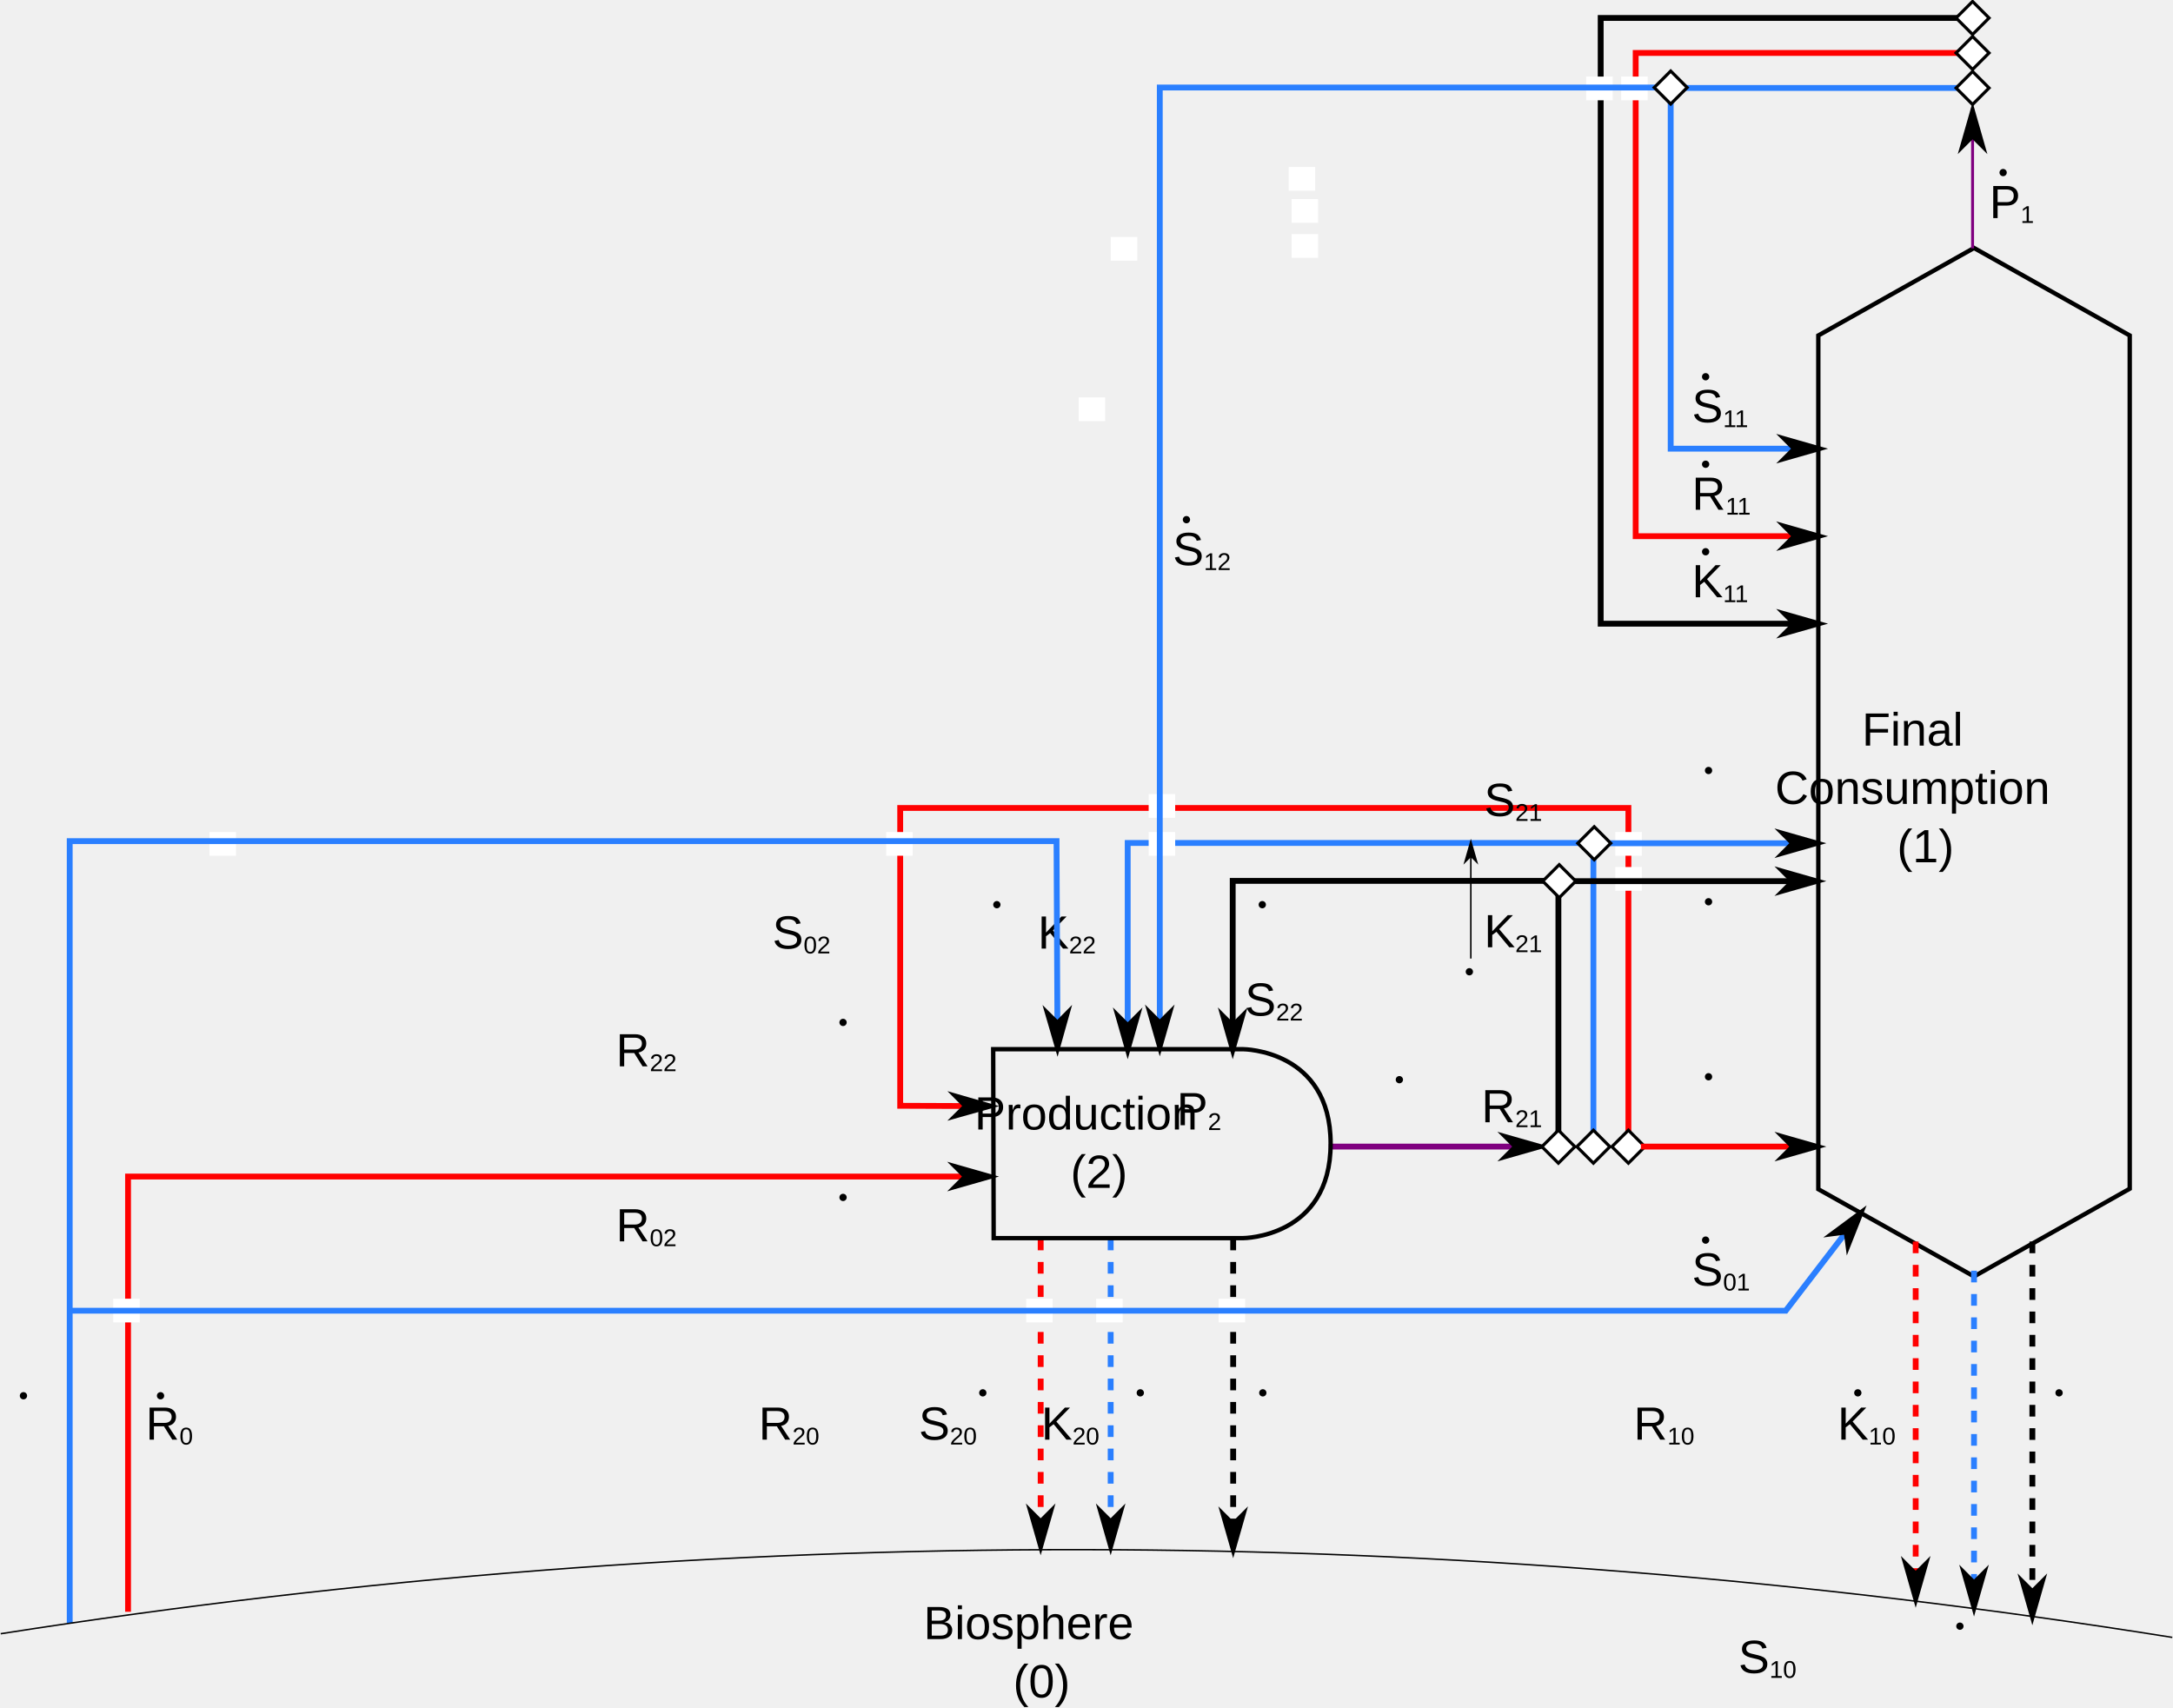
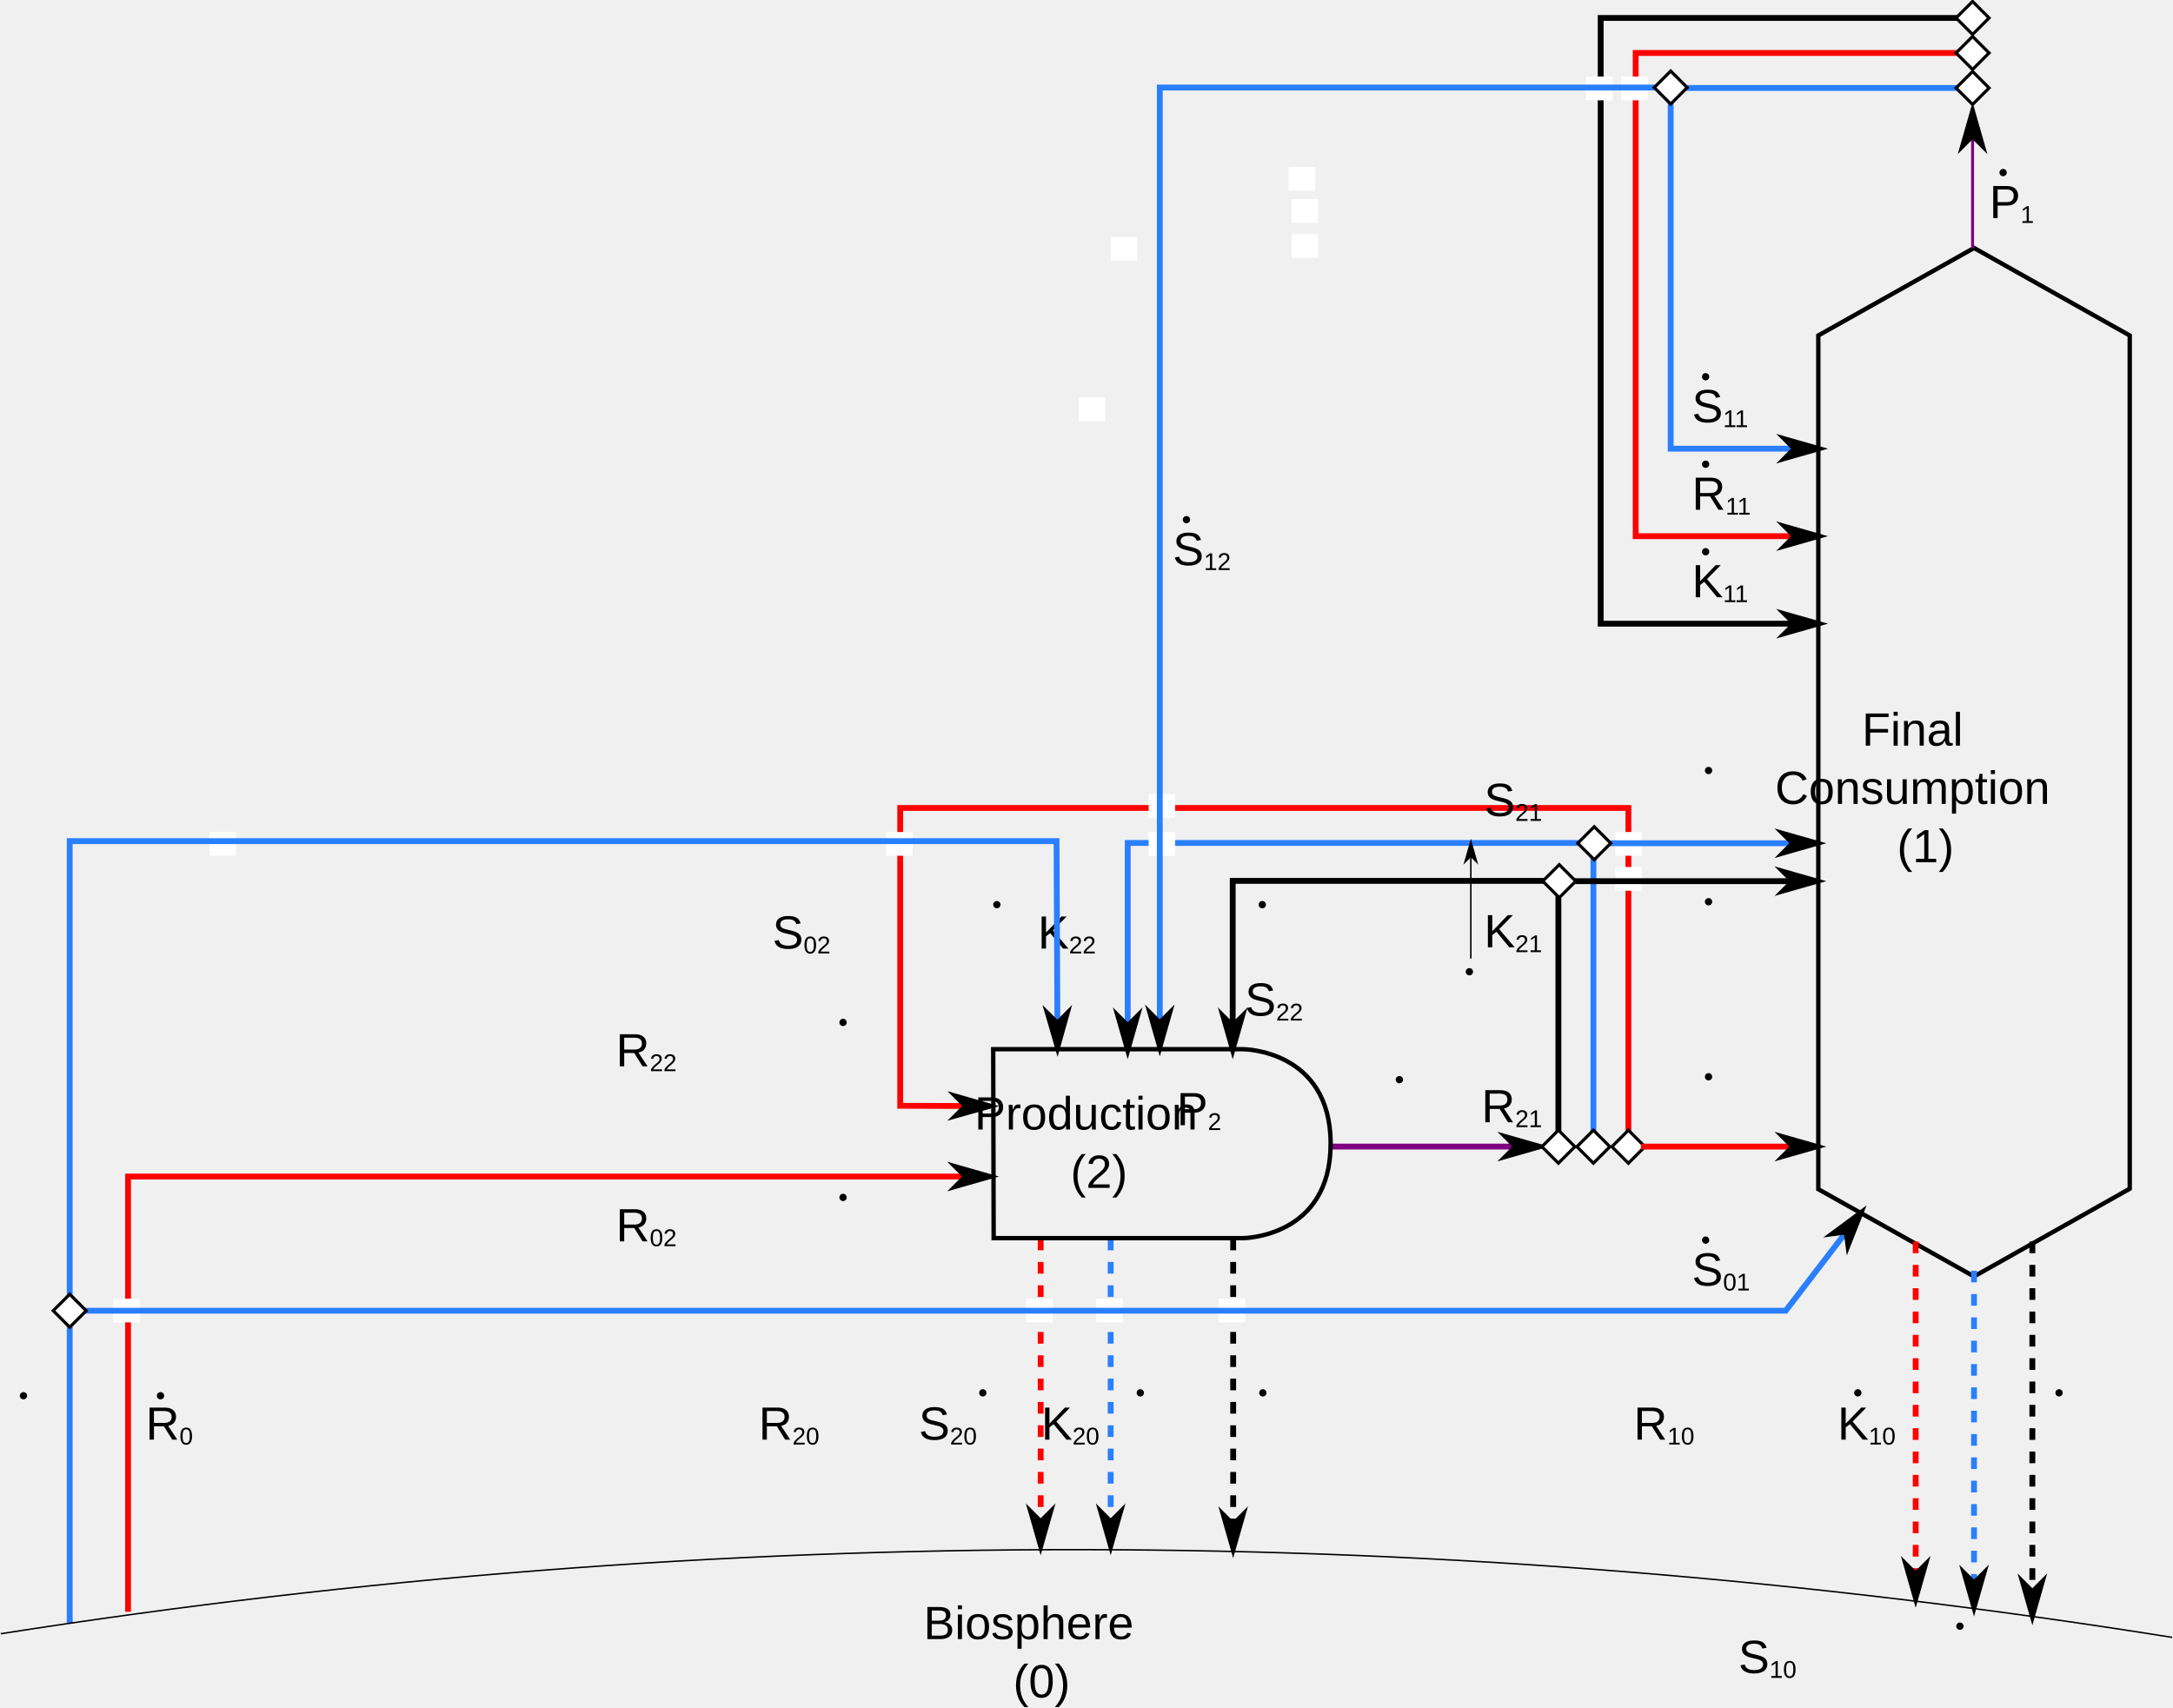
<svg xmlns="http://www.w3.org/2000/svg" version="1.1" width="1490.026" height="1170.654" id="svg2" xml:space="preserve">
  <defs id="defs6">
    <marker orient="auto" refY="0.0" refX="0.0" id="EmptyDiamondM" style="overflow:visible">
      <path id="path4131" d="M 0,-7.071 L -7.071,0 L 0,7.071 L 7.071,0 L 0,-7.071 z " style="fill-rule:evenodd;fill:#FFFFFF;stroke:#000000;stroke-width:1.0pt;marker-start:none" transform="scale(0.4)" />
    </marker>
    <marker orient="auto" refY="0.0" refX="0.0" id="Arrow1Mstart" style="overflow:visible">
      <path id="path4027" d="M 0.0,0.0 L 5.0,-5.0 L -12.5,0.0 L 5.0,5.0 L 0.0,0.0 z " style="fill-rule:evenodd;stroke:#000000;stroke-width:1.0pt;marker-start:none" transform="scale(0.4) translate(10,0)" />
    </marker>
    <marker orient="auto" refY="0.0" refX="0.0" id="Arrow1Mend" style="overflow:visible;">
      <path id="path4030" d="M 0.0,0.0 L 5.0,-5.0 L -12.5,0.0 L 5.0,5.0 L 0.0,0.0 z " style="fill-rule:evenodd;stroke:#000000;stroke-width:1.0pt;marker-start:none;" transform="scale(0.4) rotate(180) translate(10,0)" />
    </marker>
    <marker orient="auto" refY="0" refX="0" id="Arrow1Lstart" style="overflow:visible">
      <path id="path4143" d="M 0,0 5,-5 -12.5,0 5,5 0,0 z" style="fill-rule:evenodd;stroke:#000000;stroke-width:1pt;marker-start:none" transform="matrix(0.8,0,0,0.8,10,0)" />
    </marker>
    <marker orient="auto" refY="0" refX="0" id="Arrow1Lend" style="overflow:visible">
      <path id="path4132" d="M 0,0 5,-5 -12.5,0 5,5 0,0 z" style="fill-rule:evenodd;stroke:#000000;stroke-width:1pt;marker-start:none" transform="matrix(-0.8,0,0,-0.8,-10,0)" />
    </marker>
    <marker style="overflow:visible" id="InfiniteLineStart" refX="0" refY="0" orient="auto">
      <g id="g4065" transform="translate(-13,0)">
        <circle d="M 3.8,0 C 3.8,0.442 3.442,0.8 3,0.8 2.558,0.8 2.2,0.442 2.2,0 c 0,-0.442 0.358,-0.8 0.8,-0.8 0.442,0 0.8,0.358 0.8,0.8 z" id="circle4067" r="0.8" cy="0" cx="3" />
        <circle d="M 7.3,0 C 7.3,0.442 6.942,0.8 6.5,0.8 6.058,0.8 5.7,0.442 5.7,0 c 0,-0.442 0.358,-0.8 0.8,-0.8 0.442,0 0.8,0.358 0.8,0.8 z" id="circle4069" r="0.8" cy="0" cx="6.5" />
        <circle d="M 10.8,0 C 10.8,0.442 10.442,0.8 10,0.8 9.558,0.8 9.2,0.442 9.2,0 c 0,-0.442 0.358,-0.8 0.8,-0.8 0.442,0 0.8,0.358 0.8,0.8 z" id="circle4071" r="0.8" cy="0" cx="10" />
      </g>
    </marker>
    <marker orient="auto" refY="0" refX="0" id="InfiniteLineStart-3" style="overflow:visible">
      <g transform="translate(-13,0)" id="g4065-9">
        <circle cx="3" cy="0" r="0.8" id="circle4067-9" d="M 3.8,0 C 3.8,0.442 3.442,0.8 3,0.8 2.558,0.8 2.2,0.442 2.2,0 c 0,-0.442 0.358,-0.8 0.8,-0.8 0.442,0 0.8,0.358 0.8,0.8 z" />
        <circle cx="6.5" cy="0" r="0.8" id="circle4069-7" d="M 7.3,0 C 7.3,0.442 6.942,0.8 6.5,0.8 6.058,0.8 5.7,0.442 5.7,0 c 0,-0.442 0.358,-0.8 0.8,-0.8 0.442,0 0.8,0.358 0.8,0.8 z" />
        <circle cx="10" cy="0" r="0.8" id="circle4071-0" d="M 10.8,0 C 10.8,0.442 10.442,0.8 10,0.8 9.558,0.8 9.2,0.442 9.2,0 c 0,-0.442 0.358,-0.8 0.8,-0.8 0.442,0 0.8,0.358 0.8,0.8 z" />
      </g>
    </marker>
    <marker style="overflow:visible" id="Arrow1Lend-0" refX="0" refY="0" orient="auto">
      <path transform="matrix(-0.8,0,0,-0.8,-10,0)" style="fill-rule:evenodd;stroke:#000000;stroke-width:1pt;marker-start:none" d="M 0,0 5,-5 -12.5,0 5,5 0,0 z" id="path4132-2" />
    </marker>
    <marker style="overflow:visible" id="Arrow1Lstart-7" refX="0" refY="0" orient="auto">
      <path transform="matrix(0.8,0,0,0.8,10,0)" style="fill-rule:evenodd;stroke:#000000;stroke-width:1pt;marker-start:none" d="M 0,0 5,-5 -12.5,0 5,5 0,0 z" id="path4143-9" />
    </marker>
    <marker style="overflow:visible" id="EmptyDiamondL" refX="0" refY="0" orient="auto">
      <path transform="scale(0.8,0.8)" style="fill:#ffffff;fill-rule:evenodd;stroke:#000000;stroke-width:1pt;marker-start:none" d="M 0,-7.071 -7.071,0 0,7.071 7.071,0 0,-7.071 z" id="path4169" />
    </marker>
    <marker orient="auto" refY="0" refX="0" id="InfiniteLineStart-0" style="overflow:visible">
      <g transform="translate(-13,0)" id="g4065-5">
        <circle cx="3" cy="0" r="0.8" id="circle4067-6" d="M 3.8,0 C 3.8,0.442 3.442,0.8 3,0.8 2.558,0.8 2.2,0.442 2.2,0 c 0,-0.442 0.358,-0.8 0.8,-0.8 0.442,0 0.8,0.358 0.8,0.8 z" />
        <circle cx="6.5" cy="0" r="0.8" id="circle4069-78" d="M 7.3,0 C 7.3,0.442 6.942,0.8 6.5,0.8 6.058,0.8 5.7,0.442 5.7,0 c 0,-0.442 0.358,-0.8 0.8,-0.8 0.442,0 0.8,0.358 0.8,0.8 z" />
        <circle cx="10" cy="0" r="0.8" id="circle4071-06" d="M 10.8,0 C 10.8,0.442 10.442,0.8 10,0.8 9.558,0.8 9.2,0.442 9.2,0 c 0,-0.442 0.358,-0.8 0.8,-0.8 0.442,0 0.8,0.358 0.8,0.8 z" />
      </g>
    </marker>
    <marker style="overflow:visible" id="Arrow1Lend-7" refX="0" refY="0" orient="auto">
      <path transform="matrix(-0.8,0,0,-0.8,-10,0)" style="fill-rule:evenodd;stroke:#000000;stroke-width:1pt;marker-start:none" d="M 0,0 5,-5 -12.5,0 5,5 0,0 z" id="path4132-0" />
    </marker>
    <marker style="overflow:visible" id="Arrow1Lstart-0" refX="0" refY="0" orient="auto">
      <path transform="matrix(0.8,0,0,0.8,10,0)" style="fill-rule:evenodd;stroke:#000000;stroke-width:1pt;marker-start:none" d="M 0,0 5,-5 -12.5,0 5,5 0,0 z" id="path4143-5" />
    </marker>
  </defs>
  <g transform="matrix(1.25,0,0,-1.25,860.2261,760.1494)" id="g10">
    <g id="g12">
      <path style="fill:none;stroke:#2a7fff;stroke-width:3.2;stroke-linecap:butt;stroke-linejoin:miter;stroke-miterlimit:4;stroke-opacity:1;stroke-dasharray:none;stroke-dashoffset:0;marker-start:url(#EmptyDiamondM);marker-end:url(#Arrow1Mend)" id="path4217" d="m 393.89,559.869 -165.6,0 0,-197.872 80,0" />
      <path id="path3114" d="m 205.095,-20.901 0,185.81 -399.462,0 0,-163.372 48,-0.172" style="fill:none;stroke:#ff0000;stroke-width:3.2;stroke-linecap:butt;stroke-linejoin:miter;stroke-opacity:1;marker-start:url(#EmptyDiamondM);marker-end:url(#Arrow1Mend)" />
      <path style="fill:none;stroke:#2a7fff;stroke-width:3.2;stroke-linecap:butt;stroke-linejoin:miter;stroke-opacity:1;marker-start:url(#EmptyDiamondM);marker-end:url(#Arrow1Mend)" d="m 185.895,-20.901 0,166.61 -255.462,0 0,-112.344" id="path3112" />
      <rect transform="scale(1,-1)" y="-151.714" x="-573.27" height="13.012" width="14.543" id="rect5369" style="fill:#ffffff;fill-opacity:1;stroke:none" />
      <rect transform="scale(1,-1)" y="-478.114" x="-78.87" height="13.012" width="14.543" id="rect5346" style="fill:#ffffff;fill-opacity:1;stroke:none" />
      <path d="m 211.957,-20.841 95.394,0" id="path6395" style="fill:none;stroke:#ff0000;stroke-width:3.2;stroke-linecap:butt;stroke-linejoin:miter;stroke-miterlimit:4;stroke-opacity:1;stroke-dasharray:none;marker-end:url(#Arrow1Mend)" />
      <rect style="fill:#ffffff;fill-opacity:1;stroke:none" id="rect4279" width="14.543" height="13.012" x="197.93" y="-132.514" transform="scale(1,-1)" />
      <rect transform="scale(1,-1)" y="-151.714" x="197.93" height="13.012" width="14.543" id="rect4277" style="fill:#ffffff;fill-opacity:1;stroke:none" />
      <rect style="fill:#ffffff;fill-opacity:1;stroke:none" id="rect4275" width="18.179" height="16.265" x="544.414" y="226.759" transform="matrix(0.8,0,0,-0.8,-637.6017,333.1218)" />
      <text transform="scale(1,-1)" id="text4115" y="291.016" x="-91.893" style="font-size:25.6px;font-style:normal;font-variant:normal;font-weight:normal;font-stretch:normal;text-align:center;line-height:125%;letter-spacing:0px;word-spacing:0px;text-anchor:middle;fill:#000000;fill-opacity:1;stroke:none;font-family:Arial;-inkscape-font-specification:Arial" xml:space="preserve">
        <tspan y="291.016" x="-91.893" id="tspan4117">Biosphere</tspan>
        <tspan y="323.016" x="-91.893" id="tspan4119">(0)</tspan>
      </text>
      <text xml:space="preserve" style="font-size:25.6px;font-style:normal;font-variant:normal;font-weight:normal;font-stretch:normal;text-align:end;line-height:125%;letter-spacing:0px;word-spacing:0px;text-anchor:end;fill:#000000;fill-opacity:1;stroke:none;font-family:Arial;-inkscape-font-specification:Arial" x="-203.162" y="72.815" id="text4806" transform="scale(1,-1)">
        <tspan id="tspan4808" x="-203.162" y="72.815">R<tspan style="font-size:52%;baseline-shift:sub" id="tspan4810">02</tspan>
        </tspan>
      </text>
      <path style="fill:#000000;fill-opacity:1;stroke:none" id="path4812" d="m -155.143,250.419 c 0,10.71 -12.093,19.393 -27.012,19.393 -14.918,0 -27.012,-8.682 -27.012,-19.393 0,-10.71 12.093,-19.393 27.012,-19.393 14.918,0 27.012,8.682 27.012,19.393 z" transform="matrix(0.07404241,0,0,-0.1031305,-212.2258,-22.90169)" />
      <text xml:space="preserve" style="font-size:25.6px;font-style:normal;font-variant:normal;font-weight:normal;font-stretch:normal;text-align:center;line-height:125%;letter-spacing:0px;word-spacing:0px;text-anchor:middle;fill:#000000;fill-opacity:1;stroke:none;font-family:Arial;-inkscape-font-specification:Arial" x="392.962" y="-199.124" id="text3119" transform="scale(1,-1)">
        <tspan id="tspan3123" x="392.962" y="-199.124">Final</tspan>
        <tspan x="392.962" y="-167.124" id="tspan3162">Consumption</tspan>
        <tspan id="tspan3125" x="392.962" y="-135.124">(1)</tspan>
      </text>
      <path d="m 309.271,-44.212 0,468.3 85.42,48 85.417,-48 0,-468.047 -85.417,-48.125 z" id="path4124" style="fill:none;stroke:#000000;stroke-width:2.4;stroke-linecap:butt;stroke-linejoin:miter;stroke-miterlimit:4;stroke-opacity:1;stroke-dasharray:none" />
      <path d="m 394.689,-88.931 0,-183.394" id="path4841" style="fill:none;stroke:#2a7fff;stroke-width:3.2;stroke-linecap:butt;stroke-linejoin:miter;stroke-miterlimit:4;stroke-opacity:1;stroke-dasharray:6.4, 6.4;stroke-dashoffset:0;marker-end:url(#Arrow1Mend)" />
      <text transform="scale(1,-1)" id="text4843" y="309.615" x="411.094" style="font-size:25.6px;font-style:normal;font-variant:normal;font-weight:normal;font-stretch:normal;text-align:end;line-height:125%;letter-spacing:0px;word-spacing:0px;text-anchor:end;fill:#000000;fill-opacity:1;stroke:none;font-family:Arial;-inkscape-font-specification:Arial" xml:space="preserve">
        <tspan y="309.615" x="411.094" id="tspan4845">S<tspan id="tspan4847" style="font-size:52%;baseline-shift:sub">10</tspan>
        </tspan>
      </text>
      <path transform="matrix(0.07404241,0,0,-0.1031305,400.4304,-258.1017)" d="m -155.143,250.419 c 0,10.71 -12.093,19.393 -27.012,19.393 -14.918,0 -27.012,-8.682 -27.012,-19.393 0,-10.71 12.093,-19.393 27.012,-19.393 14.918,0 27.012,8.682 27.012,19.393 z" id="path4849" style="fill:#000000;fill-opacity:1;stroke:none" />
      <path style="fill:none;stroke:#2a7fff;stroke-width:3.2;stroke-linecap:butt;stroke-linejoin:miter;stroke-miterlimit:4;stroke-opacity:1;stroke-dasharray:6.4, 6.4;stroke-dashoffset:0;marker-end:url(#Arrow1Mend)" id="path3164" d="m -78.911,-71.331 0,-167.394" />
      <text xml:space="preserve" style="font-size:25.6px;font-style:normal;font-variant:normal;font-weight:normal;font-stretch:normal;text-align:end;line-height:125%;letter-spacing:0px;word-spacing:0px;text-anchor:end;fill:#000000;fill-opacity:1;stroke:none;font-family:Arial;-inkscape-font-specification:Arial" x="-38.506" y="181.615" id="text3166" transform="scale(1,-1)">
        <tspan id="tspan3168" x="-38.506" y="181.615">S<tspan style="font-size:52%;baseline-shift:sub" id="tspan3170">20</tspan>
        </tspan>
      </text>
      <path style="fill:#000000;fill-opacity:1;stroke:none" id="path3172" d="m -155.143,250.419 c 0,10.71 -12.093,19.393 -27.012,19.393 -14.918,0 -27.012,-8.682 -27.012,-19.393 0,-10.71 12.093,-19.393 27.012,-19.393 14.918,0 27.012,8.682 27.012,19.393 z" transform="matrix(0.07404241,0,0,-0.1031305,-49.16961,-130.1017)" />
      <path d="m -117.311,-71.331 0,-167.394" id="path3124" style="fill:none;stroke:#ff0000;stroke-width:3.2;stroke-linecap:butt;stroke-linejoin:miter;stroke-miterlimit:4;stroke-opacity:1;stroke-dasharray:6.4, 6.4;stroke-dashoffset:0;marker-end:url(#Arrow1Mend)" />
      <text transform="scale(1,-1)" id="text3126" y="181.615" x="-124.906" style="font-size:25.6px;font-style:normal;font-variant:normal;font-weight:normal;font-stretch:normal;text-align:end;line-height:125%;letter-spacing:0px;word-spacing:0px;text-anchor:end;fill:#000000;fill-opacity:1;stroke:none;font-family:Arial;-inkscape-font-specification:Arial" xml:space="preserve">
        <tspan y="181.615" x="-124.906" id="tspan3128">R<tspan id="tspan3130" style="font-size:52%;baseline-shift:sub">20</tspan>
        </tspan>
      </text>
      <path transform="matrix(0.07404241,0,0,-0.1031305,-135.5696,-130.1017)" d="m -155.143,250.419 c 0,10.71 -12.093,19.393 -27.012,19.393 -14.918,0 -27.012,-8.682 -27.012,-19.393 0,-10.71 12.093,-19.393 27.012,-19.393 14.918,0 27.012,8.682 27.012,19.393 z" id="path3133" style="fill:#000000;fill-opacity:1;stroke:none" />
      <path d="m -11.711,-71.331 0,-168.994" id="path3135" style="fill:none;stroke:#000000;stroke-width:3.2;stroke-linecap:butt;stroke-linejoin:miter;stroke-miterlimit:4;stroke-opacity:1;stroke-dasharray:6.4, 6.4;stroke-dashoffset:0;marker-end:url(#Arrow1Mend)" />
      <text transform="scale(1,-1)" id="text3137" y="181.615" x="28.694" style="font-size:25.6px;font-style:normal;font-variant:normal;font-weight:normal;font-stretch:normal;text-align:end;line-height:125%;letter-spacing:0px;word-spacing:0px;text-anchor:end;fill:#000000;fill-opacity:1;stroke:none;font-family:Arial;-inkscape-font-specification:Arial" xml:space="preserve">
        <tspan y="181.615" x="28.694" id="tspan3139">K<tspan id="tspan3141" style="font-size:52%;baseline-shift:sub">20</tspan>
        </tspan>
      </text>
      <path transform="matrix(0.07404241,0,0,-0.1031305,18.03039,-130.1017)" d="m -155.143,250.419 c 0,10.71 -12.093,19.393 -27.012,19.393 -14.918,0 -27.012,-8.682 -27.012,-19.393 0,-10.71 12.093,-19.393 27.012,-19.393 14.918,0 27.012,8.682 27.012,19.393 z" id="path3143" style="fill:#000000;fill-opacity:1;stroke:none" />
      <path style="fill:none;stroke:#ff0000;stroke-width:3.2;stroke-linecap:butt;stroke-linejoin:miter;stroke-miterlimit:4;stroke-opacity:1;stroke-dasharray:6.4, 6.4;stroke-dashoffset:0;marker-end:url(#Arrow1Mend)" id="path4255" d="m 362.689,-72.931 0,-194.594" />
      <text xml:space="preserve" style="font-size:25.6px;font-style:normal;font-variant:normal;font-weight:normal;font-stretch:normal;text-align:end;line-height:125%;letter-spacing:0px;word-spacing:0px;text-anchor:end;fill:#000000;fill-opacity:1;stroke:none;font-family:Arial;-inkscape-font-specification:Arial" x="355.094" y="181.615" id="text4257" transform="scale(1,-1)">
        <tspan id="tspan4259" x="355.094" y="181.615">R<tspan style="font-size:52%;baseline-shift:sub" id="tspan4261">10</tspan>
        </tspan>
      </text>
      <path style="fill:#000000;fill-opacity:1;stroke:none" id="path4263" d="m -155.143,250.419 c 0,10.71 -12.093,19.393 -27.012,19.393 -14.918,0 -27.012,-8.682 -27.012,-19.393 0,-10.71 12.093,-19.393 27.012,-19.393 14.918,0 27.012,8.682 27.012,19.393 z" transform="matrix(0.07404241,0,0,-0.1031305,344.4304,-130.1017)" />
      <path d="m 426.689,-72.931 0,-204.194" id="path4265" style="fill:none;stroke:#000000;stroke-width:3.2;stroke-linecap:butt;stroke-linejoin:miter;stroke-miterlimit:4;stroke-opacity:1;stroke-dasharray:6.4, 6.4;stroke-dashoffset:0;marker-end:url(#Arrow1Mend)" />
      <text transform="scale(1,-1)" id="text4267" y="181.615" x="465.494" style="font-size:25.6px;font-style:normal;font-variant:normal;font-weight:normal;font-stretch:normal;text-align:end;line-height:125%;letter-spacing:0px;word-spacing:0px;text-anchor:end;fill:#000000;fill-opacity:1;stroke:none;font-family:Arial;-inkscape-font-specification:Arial" xml:space="preserve">
        <tspan y="181.615" x="465.494" id="tspan4269">K<tspan id="tspan4271" style="font-size:52%;baseline-shift:sub">10</tspan>
        </tspan>
      </text>
      <path transform="matrix(0.07404241,0,0,-0.1031305,454.8304,-130.1017)" d="m -155.143,250.419 c 0,10.71 -12.093,19.393 -27.012,19.393 -14.918,0 -27.012,-8.682 -27.012,-19.393 0,-10.71 12.093,-19.393 27.012,-19.393 14.918,0 27.012,8.682 27.012,19.393 z" id="path4273" style="fill:#000000;fill-opacity:1;stroke:none" />
      <text xml:space="preserve" style="font-size:40px;font-style:normal;font-weight:normal;line-height:125%;letter-spacing:0px;word-spacing:0px;fill:#000000;fill-opacity:1;stroke:none;font-family:Sans" x="1491.808" y="664.912" id="text3105" transform="matrix(0.8,0,0,-0.8,-637.6017,333.1218)">
        <tspan id="tspan3107" x="1491.808" y="664.912" />
      </text>
      <g id="g10-3" transform="translate(1225.022,-64.78471)">
        <g id="g12-9">
          <text transform="matrix(0.8,0,0,-0.8,-637.6017,333.1218)" id="text3105-3" y="664.912" x="1491.808" style="font-size:40px;font-style:normal;font-weight:normal;line-height:125%;letter-spacing:0px;word-spacing:0px;fill:#000000;fill-opacity:1;stroke:none;font-family:Sans" xml:space="preserve">
            <tspan y="664.912" x="1491.808" id="tspan3107-8" />
          </text>
        </g>
      </g>
      <path style="fill:none;stroke:#800080;stroke-width:3.2;stroke-linecap:butt;stroke-linejoin:miter;stroke-miterlimit:4;stroke-opacity:1;stroke-dasharray:none;marker-end:url(#Arrow1Mend)" id="path24" d="m 40.757,-20.841 114.594,0" />
      <g id="g5963" transform="translate(-21.79792,11.2)">
        <path d="m -121.554,21.379 137.1,0 c 0,0 48,-0.209 48,-51.82 -2.6e-4,-51.611 -48,-51.817 -48,-51.817 l -136.847,0 z" id="path14" style="fill:none;stroke:#000000;stroke-width:2.4;stroke-linecap:butt;stroke-linejoin:miter;stroke-miterlimit:4;stroke-opacity:1;stroke-dasharray:none" />
        <text xml:space="preserve" style="font-size:25.6px;font-style:normal;font-variant:normal;font-weight:normal;font-stretch:normal;text-align:center;line-height:125%;letter-spacing:0px;word-spacing:0px;text-anchor:middle;fill:#000000;fill-opacity:1;stroke:none;font-family:Arial;-inkscape-font-specification:Arial" x="-31.504" y="22.689" id="text3085" transform="scale(1,-1)">
          <tspan id="tspan3089" x="-31.504" y="22.689">Production</tspan>
          <tspan x="-31.504" y="54.689" id="tspan3115">(2)</tspan>
        </text>
      </g>
      <path id="path4774" d="m 166.695,-20.901 0,145.81 -178.662,0 0,-91.544" style="fill:none;stroke:#000000;stroke-width:3.2;stroke-linecap:butt;stroke-linejoin:miter;stroke-opacity:1;marker-start:url(#EmptyDiamondM);marker-end:url(#Arrow1Mend)" />
      <text transform="scale(1,-1)" id="text4981" y="9.113" x="95.607" style="font-size:25.6px;font-style:normal;font-variant:normal;font-weight:normal;font-stretch:normal;text-align:end;line-height:125%;letter-spacing:0px;word-spacing:0px;text-anchor:end;fill:#000000;fill-opacity:1;stroke:none;font-family:Arial;-inkscape-font-specification:Arial" xml:space="preserve">
        <tspan y="9.113" x="95.607" id="tspan4983">P<tspan id="tspan4985" style="font-size:52%;baseline-shift:sub">2</tspan>
        </tspan>
      </text>
      <text transform="scale(1,-1)" id="text5029" y="-50.972" x="140.407" style="font-size:25.6px;font-style:normal;font-variant:normal;font-weight:normal;font-stretch:normal;text-align:end;line-height:125%;letter-spacing:0px;word-spacing:0px;text-anchor:end;fill:#000000;fill-opacity:1;stroke:none;font-family:Arial;-inkscape-font-specification:Arial" xml:space="preserve">
        <tspan y="-50.972" x="140.407" id="tspan5031">S<tspan id="tspan5033" style="font-size:52%;baseline-shift:sub">22</tspan>
        </tspan>
      </text>
      <path transform="matrix(0.07404241,0,0,-0.1031305,131.3436,100.8853)" d="m -155.143,250.419 c 0,10.71 -12.093,19.393 -27.012,19.393 -14.918,0 -27.012,-8.682 -27.012,-19.393 0,-10.71 12.093,-19.393 27.012,-19.393 14.918,0 27.012,8.682 27.012,19.393 z" id="path3105" style="fill:#000000;fill-opacity:1;stroke:none" />
      <path transform="matrix(0.07404241,0,0,-0.1031305,92.9436,41.6853)" d="m -155.143,250.419 c 0,10.71 -12.093,19.393 -27.012,19.393 -14.918,0 -27.012,-8.682 -27.012,-19.393 0,-10.71 12.093,-19.393 27.012,-19.393 14.918,0 27.012,8.682 27.012,19.393 z" id="path3125" style="fill:#000000;fill-opacity:1;stroke:none" />
      <text xml:space="preserve" style="font-size:25.6px;font-style:normal;font-variant:normal;font-weight:normal;font-stretch:normal;text-align:end;line-height:125%;letter-spacing:0px;word-spacing:0px;text-anchor:end;fill:#000000;fill-opacity:1;stroke:none;font-family:Arial;-inkscape-font-specification:Arial" x="271.607" y="-160.487" id="text6397" transform="scale(1,-1)">
        <tspan id="tspan6399" x="271.607" y="-160.487">S<tspan style="font-size:52%;baseline-shift:sub" id="tspan6401">21</tspan>
        </tspan>
      </text>
      <path style="fill:#000000;fill-opacity:1;stroke:none" id="path6403" d="m -155.143,250.419 c 0,10.71 -12.093,19.393 -27.012,19.393 -14.918,0 -27.012,-8.682 -27.012,-19.393 0,-10.71 12.093,-19.393 27.012,-19.393 14.918,0 27.012,8.682 27.012,19.393 z" transform="matrix(0.07404241,0,0,-0.1031305,262.5436,211.2853)" />
      <text xml:space="preserve" style="font-size:25.6px;font-style:normal;font-variant:normal;font-weight:normal;font-stretch:normal;text-align:end;line-height:125%;letter-spacing:0px;word-spacing:0px;text-anchor:end;fill:#000000;fill-opacity:1;stroke:none;font-family:Arial;-inkscape-font-specification:Arial" x="26.807" y="-87.772" id="text3116" transform="scale(1,-1)">
        <tspan id="tspan3118" x="26.807" y="-87.772">K<tspan style="font-size:52%;baseline-shift:sub" id="tspan3120">22</tspan>
        </tspan>
      </text>
      <path style="fill:#000000;fill-opacity:1;stroke:none" id="path3122" d="m -155.143,250.419 c 0,10.71 -12.093,19.393 -27.012,19.393 -14.918,0 -27.012,-8.682 -27.012,-19.393 0,-10.71 12.093,-19.393 27.012,-19.393 14.918,0 27.012,8.682 27.012,19.393 z" transform="matrix(0.07404241,0,0,-0.1031305,17.74359,137.6853)" />
      <path style="fill:none;stroke:#000000;stroke-width:3.2;stroke-linecap:butt;stroke-linejoin:miter;stroke-miterlimit:4;stroke-opacity:1;stroke-dasharray:none;marker-start:url(#EmptyDiamondM);marker-end:url(#Arrow1Mend)" id="path3145" d="m 167.157,124.759 140.194,0" />
      <path d="m 186.357,145.559 120.994,0" id="path4211" style="fill:none;stroke:#2a7fff;stroke-width:3.2;stroke-linecap:butt;stroke-linejoin:miter;stroke-miterlimit:4;stroke-opacity:1;stroke-dasharray:none;marker-start:url(#EmptyDiamondM);marker-end:url(#Arrow1Mend)" />
      <text transform="scale(1,-1)" id="text4215" y="-88.487" x="271.607" style="font-size:25.6px;font-style:normal;font-variant:normal;font-weight:normal;font-stretch:normal;text-align:end;line-height:125%;letter-spacing:0px;word-spacing:0px;text-anchor:end;fill:#000000;fill-opacity:1;stroke:none;font-family:Arial;-inkscape-font-specification:Arial" xml:space="preserve">
        <tspan y="-88.487" x="271.607" id="tspan4217">K<tspan id="tspan4219" style="font-size:52%;baseline-shift:sub">21</tspan>
        </tspan>
      </text>
      <path transform="matrix(0.07404241,0,0,-0.1031305,262.5436,139.2853)" d="m -155.143,250.419 c 0,10.71 -12.093,19.393 -27.012,19.393 -14.918,0 -27.012,-8.682 -27.012,-19.393 0,-10.71 12.093,-19.393 27.012,-19.393 14.918,0 27.012,8.682 27.012,19.393 z" id="path4221" style="fill:#000000;fill-opacity:1;stroke:none" />
      <text xml:space="preserve" style="font-size:25.6px;font-style:normal;font-variant:normal;font-weight:normal;font-stretch:normal;text-align:end;line-height:125%;letter-spacing:0px;word-spacing:0px;text-anchor:end;fill:#000000;fill-opacity:1;stroke:none;font-family:Arial;-inkscape-font-specification:Arial" x="271.607" y="7.513" id="text4223" transform="scale(1,-1)">
        <tspan id="tspan4225" x="271.607" y="7.513">R<tspan style="font-size:52%;baseline-shift:sub" id="tspan4227">21</tspan>
        </tspan>
      </text>
      <path style="fill:#000000;fill-opacity:1;stroke:none" id="path4229" d="m -155.143,250.419 c 0,10.71 -12.093,19.393 -27.012,19.393 -14.918,0 -27.012,-8.682 -27.012,-19.393 0,-10.71 12.093,-19.393 27.012,-19.393 14.918,0 27.012,8.682 27.012,19.393 z" transform="matrix(0.07404241,0,0,-0.1031305,262.5436,43.2853)" />
      <text xml:space="preserve" style="font-size:25.6px;font-style:normal;font-variant:normal;font-weight:normal;font-stretch:normal;text-align:end;line-height:125%;letter-spacing:0px;word-spacing:0px;text-anchor:end;fill:#000000;fill-opacity:1;stroke:none;font-family:Arial;-inkscape-font-specification:Arial" x="-118.793" y="-87.772" id="text4231" transform="scale(1,-1)">
        <tspan id="tspan4233" x="-118.793" y="-87.772">S<tspan style="font-size:52%;baseline-shift:sub" id="tspan4235">02</tspan>
        </tspan>
      </text>
      <path style="fill:#000000;fill-opacity:1;stroke:none" id="path4237" d="m -155.143,250.419 c 0,10.71 -12.093,19.393 -27.012,19.393 -14.918,0 -27.012,-8.682 -27.012,-19.393 0,-10.71 12.093,-19.393 27.012,-19.393 14.918,0 27.012,8.682 27.012,19.393 z" transform="matrix(0.07404241,0,0,-0.1031305,-127.8564,137.6853)" />
      <text transform="scale(1,-1)" id="text4239" y="-23.185" x="-203.162" style="font-size:25.6px;font-style:normal;font-variant:normal;font-weight:normal;font-stretch:normal;text-align:end;line-height:125%;letter-spacing:0px;word-spacing:0px;text-anchor:end;fill:#000000;fill-opacity:1;stroke:none;font-family:Arial;-inkscape-font-specification:Arial" xml:space="preserve">
        <tspan y="-23.185" x="-203.162" id="tspan4241">R<tspan id="tspan4243" style="font-size:52%;baseline-shift:sub">22</tspan>
        </tspan>
      </text>
      <path transform="matrix(0.07404241,0,0,-0.1031305,-212.2258,73.09831)" d="m -155.143,250.419 c 0,10.71 -12.093,19.393 -27.012,19.393 -14.918,0 -27.012,-8.682 -27.012,-19.393 0,-10.71 12.093,-19.393 27.012,-19.393 14.918,0 27.012,8.682 27.012,19.393 z" id="path4245" style="fill:#000000;fill-opacity:1;stroke:none" />
      <rect style="fill:#ffffff;fill-opacity:1;stroke:none" id="rect4511" width="14.543" height="13.012" x="-96.47" y="-390.114" transform="scale(1,-1)" />
      <path style="fill:none;stroke:#ff0000;stroke-width:3.2;stroke-linecap:butt;stroke-linejoin:miter;stroke-opacity:1;marker-start:url(#Arrow1Mstart);marker-end:none" d="m -146.475,-37.278 -471.462,0 0,-238.744" id="path4521" />
      <text xml:space="preserve" style="font-size:25.6px;font-style:normal;font-variant:normal;font-weight:normal;font-stretch:normal;text-align:start;line-height:125%;letter-spacing:0px;word-spacing:0px;text-anchor:start;fill:#000000;fill-opacity:1;stroke:none;font-family:Arial;-inkscape-font-specification:Arial" x="-608.22" y="181.615" id="text4523" transform="scale(1,-1)">
        <tspan y="181.615" x="-608.22" id="tspan4525">R<tspan id="tspan4527" style="font-size:52%;text-align:start;text-anchor:start;baseline-shift:sub">0</tspan>
        </tspan>
      </text>
      <path style="fill:#000000;fill-opacity:1;stroke:none" id="path4529" d="m -155.143,250.419 c 0,10.71 -12.093,19.393 -27.012,19.393 -14.918,0 -27.012,-8.682 -27.012,-19.393 0,-10.71 12.093,-19.393 27.012,-19.393 14.918,0 27.012,8.682 27.012,19.393 z" transform="matrix(0.07404241,0,0,-0.1031305,-586.6258,-131.7017)" />
      <path id="path4621" d="m -108.075,34.722 -0.531,112 -541.331,0 0,-429.144" style="fill:none;stroke:#2a7fff;stroke-width:3.2;stroke-linecap:butt;stroke-linejoin:miter;stroke-opacity:1;marker-start:url(#Arrow1Mstart);marker-end:none" />
      <text transform="scale(1,-1)" id="text4655" y="181.615" x="-659.162" style="font-size:25.6px;font-style:normal;font-variant:normal;font-weight:normal;font-stretch:normal;text-align:end;line-height:125%;letter-spacing:0px;word-spacing:0px;text-anchor:end;fill:#000000;fill-opacity:1;stroke:none;font-family:Arial;-inkscape-font-specification:Arial" xml:space="preserve">
        <tspan id="tspan4657" x="-659.162" y="181.615">S<tspan style="font-size:52%;baseline-shift:sub" id="tspan4659">0</tspan>
        </tspan>
      </text>
      <path transform="matrix(0.07404241,0,0,-0.1031305,-661.8258,-131.7017)" d="m -155.143,250.419 c 0,10.71 -12.093,19.393 -27.012,19.393 -14.918,0 -27.012,-8.682 -27.012,-19.393 0,-10.71 12.093,-19.393 27.012,-19.393 14.918,0 27.012,8.682 27.012,19.393 z" id="path4661" style="fill:#000000;fill-opacity:1;stroke:none" />
      <path id="path6114" d="m 118.664,82.307 0,64.174" style="fill:none;stroke:#000000;stroke-width:0.8px;stroke-linecap:butt;stroke-linejoin:miter;stroke-opacity:1;marker-end:url(#Arrow1Lend-7)" />
      <path style="fill:none;stroke:#000000;stroke-width:0.8px;stroke-linecap:butt;stroke-linejoin:miter;stroke-opacity:1" d="m -687.781,-288.069 c 394.415,61.799 791.458,61.868 1191.221,-2.005" id="path3256" />
      <text transform="scale(1,-1)" id="text4757" y="-488.487" x="403.146" style="font-size:25.6px;font-style:normal;font-variant:normal;font-weight:normal;font-stretch:normal;text-align:start;line-height:125%;letter-spacing:0px;word-spacing:0px;text-anchor:start;fill:#000000;fill-opacity:1;stroke:none;font-family:Arial;-inkscape-font-specification:Arial" xml:space="preserve">
        <tspan y="-488.487" x="403.146" id="tspan4759">P<tspan id="tspan4761" style="font-size:52%;text-align:start;text-anchor:start;baseline-shift:sub">1</tspan>
        </tspan>
      </text>
      <path transform="matrix(0.07404241,0,0,-0.1031305,424.1436,539.2853)" d="m -155.143,250.419 c 0,10.71 -12.093,19.393 -27.012,19.393 -14.918,0 -27.012,-8.682 -27.012,-19.393 0,-10.71 12.093,-19.393 27.012,-19.393 14.918,0 27.012,8.682 27.012,19.393 z" id="path4763" style="fill:#000000;fill-opacity:1;stroke:none" />
      <rect transform="scale(1,-1)" y="104.286" x="-626.07" height="13.012" width="14.543" id="rect4976" style="fill:#ffffff;fill-opacity:1;stroke:none" />
      <text xml:space="preserve" style="font-size:25.6px;font-style:normal;font-variant:normal;font-weight:normal;font-stretch:normal;text-align:start;line-height:125%;letter-spacing:0px;word-spacing:0px;text-anchor:start;fill:#000000;fill-opacity:1;stroke:none;font-family:Arial;-inkscape-font-specification:Arial" x="239.946" y="-376.487" id="text4986" transform="scale(1,-1)">
        <tspan id="tspan4988" x="239.946" y="-376.487">S<tspan style="font-size:52%;text-align:start;text-anchor:start;baseline-shift:sub" id="tspan4990">11</tspan>
        </tspan>
      </text>
      <path style="fill:#000000;fill-opacity:1;stroke:none" id="path4992" d="m -155.143,250.419 c 0,10.71 -12.093,19.393 -27.012,19.393 -14.918,0 -27.012,-8.682 -27.012,-19.393 0,-10.71 12.093,-19.393 27.012,-19.393 14.918,0 27.012,8.682 27.012,19.393 z" transform="matrix(0.07404241,0,0,-0.1031305,260.9436,427.2853)" />
      <text xml:space="preserve" style="font-size:25.6px;font-style:normal;font-variant:normal;font-weight:normal;font-stretch:normal;text-align:start;line-height:125%;letter-spacing:0px;word-spacing:0px;text-anchor:start;fill:#000000;fill-opacity:1;stroke:none;font-family:Arial;-inkscape-font-specification:Arial" x="239.946" y="97.113" id="text4994" transform="scale(1,-1)">
        <tspan id="tspan4996" x="239.946" y="97.113">S<tspan style="font-size:52%;text-align:start;text-anchor:start;baseline-shift:sub" id="tspan4998">01</tspan>
        </tspan>
      </text>
      <path style="fill:#000000;fill-opacity:1;stroke:none" id="path5000" d="m -155.143,250.419 c 0,10.71 -12.093,19.393 -27.012,19.393 -14.918,0 -27.012,-8.682 -27.012,-19.393 0,-10.71 12.093,-19.393 27.012,-19.393 14.918,0 27.012,8.682 27.012,19.393 z" transform="matrix(0.07404241,0,0,-0.1031305,260.9436,-46.3147)" />
      <rect transform="scale(1,-1)" y="104.286" x="-125.27" height="13.012" width="14.543" id="rect5002" style="fill:#ffffff;fill-opacity:1;stroke:none" />
      <rect style="fill:#ffffff;fill-opacity:1;stroke:none" id="rect5004" width="14.543" height="13.012" x="-86.87" y="104.286" transform="scale(1,-1)" />
      <rect transform="scale(1,-1)" y="104.286" x="-19.67" height="13.012" width="14.543" id="rect5006" style="fill:#ffffff;fill-opacity:1;stroke:none" />
-       <path id="path4984" d="m 331.925,-58.078 -40.531,-52.8 -941.331,0" style="fill:none;stroke:#2a7fff;stroke-width:3.2;stroke-linecap:butt;stroke-linejoin:miter;stroke-opacity:1;marker-start:url(#Arrow1Mstart);marker-end:none" />
+       <path id="path4984" d="m 331.925,-58.078 -40.531,-52.8 -941.331,0" style="fill:none;stroke:#2a7fff;stroke-width:3.2;stroke-linecap:butt;stroke-linejoin:miter;stroke-opacity:1;marker-start:url(#Arrow1Mstart);marker-end:url(#EmptyDiamondM)" />
      <rect transform="scale(1,-1)" y="-151.714" x="-58.07" height="13.012" width="14.543" id="rect5221" style="fill:#ffffff;fill-opacity:1;stroke:none" />
      <rect transform="scale(1,-1)" y="-516.514" x="18.73" height="13.012" width="14.543" id="rect5223" style="fill:#ffffff;fill-opacity:1;stroke:none" />
      <rect style="fill:#ffffff;fill-opacity:1;stroke:none" id="rect5225" width="14.543" height="13.012" x="20.33" y="-498.914" transform="scale(1,-1)" />
      <rect transform="scale(1,-1)" y="-479.714" x="20.33" height="13.012" width="14.543" id="rect5227" style="fill:#ffffff;fill-opacity:1;stroke:none" />
      <text transform="scale(1,-1)" id="text5237" y="-298.087" x="-44.854" style="font-size:25.6px;font-style:normal;font-variant:normal;font-weight:normal;font-stretch:normal;text-align:start;line-height:125%;letter-spacing:0px;word-spacing:0px;text-anchor:start;fill:#000000;fill-opacity:1;stroke:none;font-family:Arial;-inkscape-font-specification:Arial" xml:space="preserve">
        <tspan y="-298.087" x="-44.854" id="tspan5239">S<tspan id="tspan5241" style="font-size:52%;text-align:start;text-anchor:start;baseline-shift:sub">12</tspan>
        </tspan>
      </text>
      <path transform="matrix(0.07404241,0,0,-0.1031305,-23.8564,348.8853)" d="m -155.143,250.419 c 0,10.71 -12.093,19.393 -27.012,19.393 -14.918,0 -27.012,-8.682 -27.012,-19.393 0,-10.71 12.093,-19.393 27.012,-19.393 14.918,0 27.012,8.682 27.012,19.393 z" id="path5243" style="fill:#000000;fill-opacity:1;stroke:none" />
      <path id="path4536" d="m 393.895,471.899 0,77.01" style="fill:none;stroke:#800080;stroke-width:1.6;stroke-linecap:butt;stroke-linejoin:miter;stroke-opacity:1;marker-start:none;marker-end:url(#Arrow1Lend)" />
      <rect style="fill:#ffffff;fill-opacity:1;stroke:none" id="rect4215" width="14.543" height="13.012" x="-58.07" y="-172.514" transform="scale(1,-1)" />
      <path d="m 393.89,579.069 -184.8,0 0,-265.072 99.2,0" id="path4219" style="fill:none;stroke:#ff0000;stroke-width:3.2;stroke-linecap:butt;stroke-linejoin:miter;stroke-miterlimit:4;stroke-opacity:1;stroke-dasharray:none;stroke-dashoffset:0;marker-start:url(#EmptyDiamondM);marker-end:url(#Arrow1Mend)" />
      <path style="fill:none;stroke:#000000;stroke-width:3.2;stroke-linecap:butt;stroke-linejoin:miter;stroke-miterlimit:4;stroke-opacity:1;stroke-dasharray:none;stroke-dashoffset:0;marker-start:url(#EmptyDiamondM);marker-end:url(#Arrow1Mend)" id="path4222" d="m 393.89,598.269 -204,0 0,-332.272 118.4,0" />
      <text transform="scale(1,-1)" id="text4224" y="-328.487" x="239.946" style="font-size:25.6px;font-style:normal;font-variant:normal;font-weight:normal;font-stretch:normal;text-align:start;line-height:125%;letter-spacing:0px;word-spacing:0px;text-anchor:start;fill:#000000;fill-opacity:1;stroke:none;font-family:Arial;-inkscape-font-specification:Arial" xml:space="preserve">
        <tspan y="-328.487" x="239.946" id="tspan4226">R<tspan id="tspan4228" style="font-size:52%;text-align:start;text-anchor:start;baseline-shift:sub">11</tspan>
        </tspan>
      </text>
      <path transform="matrix(0.07404241,0,0,-0.1031305,260.9436,379.2853)" d="m -155.143,250.419 c 0,10.71 -12.093,19.393 -27.012,19.393 -14.918,0 -27.012,-8.682 -27.012,-19.393 0,-10.71 12.093,-19.393 27.012,-19.393 14.918,0 27.012,8.682 27.012,19.393 z" id="path4230" style="fill:#000000;fill-opacity:1;stroke:none" />
      <text xml:space="preserve" style="font-size:25.6px;font-style:normal;font-variant:normal;font-weight:normal;font-stretch:normal;text-align:start;line-height:125%;letter-spacing:0px;word-spacing:0px;text-anchor:start;fill:#000000;fill-opacity:1;stroke:none;font-family:Arial;-inkscape-font-specification:Arial" x="239.946" y="-280.487" id="text4232" transform="scale(1,-1)">
        <tspan id="tspan4234" x="239.946" y="-280.487">K<tspan style="font-size:52%;text-align:start;text-anchor:start;baseline-shift:sub" id="tspan4236">11</tspan>
        </tspan>
      </text>
      <path style="fill:#000000;fill-opacity:1;stroke:none" id="path4238" d="m -155.143,250.419 c 0,10.71 -12.093,19.393 -27.012,19.393 -14.918,0 -27.012,-8.682 -27.012,-19.393 0,-10.71 12.093,-19.393 27.012,-19.393 14.918,0 27.012,8.682 27.012,19.393 z" transform="matrix(0.07404241,0,0,-0.1031305,260.9436,331.2853)" />
      <rect transform="scale(1,-1)" y="-566.114" x="181.93" height="13.012" width="14.543" id="rect4240" style="fill:#ffffff;fill-opacity:1;stroke:none" />
      <rect style="fill:#ffffff;fill-opacity:1;stroke:none" id="rect4242" width="14.543" height="13.012" x="201.13" y="-566.114" transform="scale(1,-1)" />
      <path style="fill:none;stroke:#2a7fff;stroke-width:3.2;stroke-linecap:butt;stroke-linejoin:miter;stroke-opacity:1;marker-start:url(#EmptyDiamondM);marker-end:url(#Arrow1Mend)" d="m 228.294,560.109 -280.262,0 0,-525.144" id="path3150" />
    </g>
  </g>
</svg>
